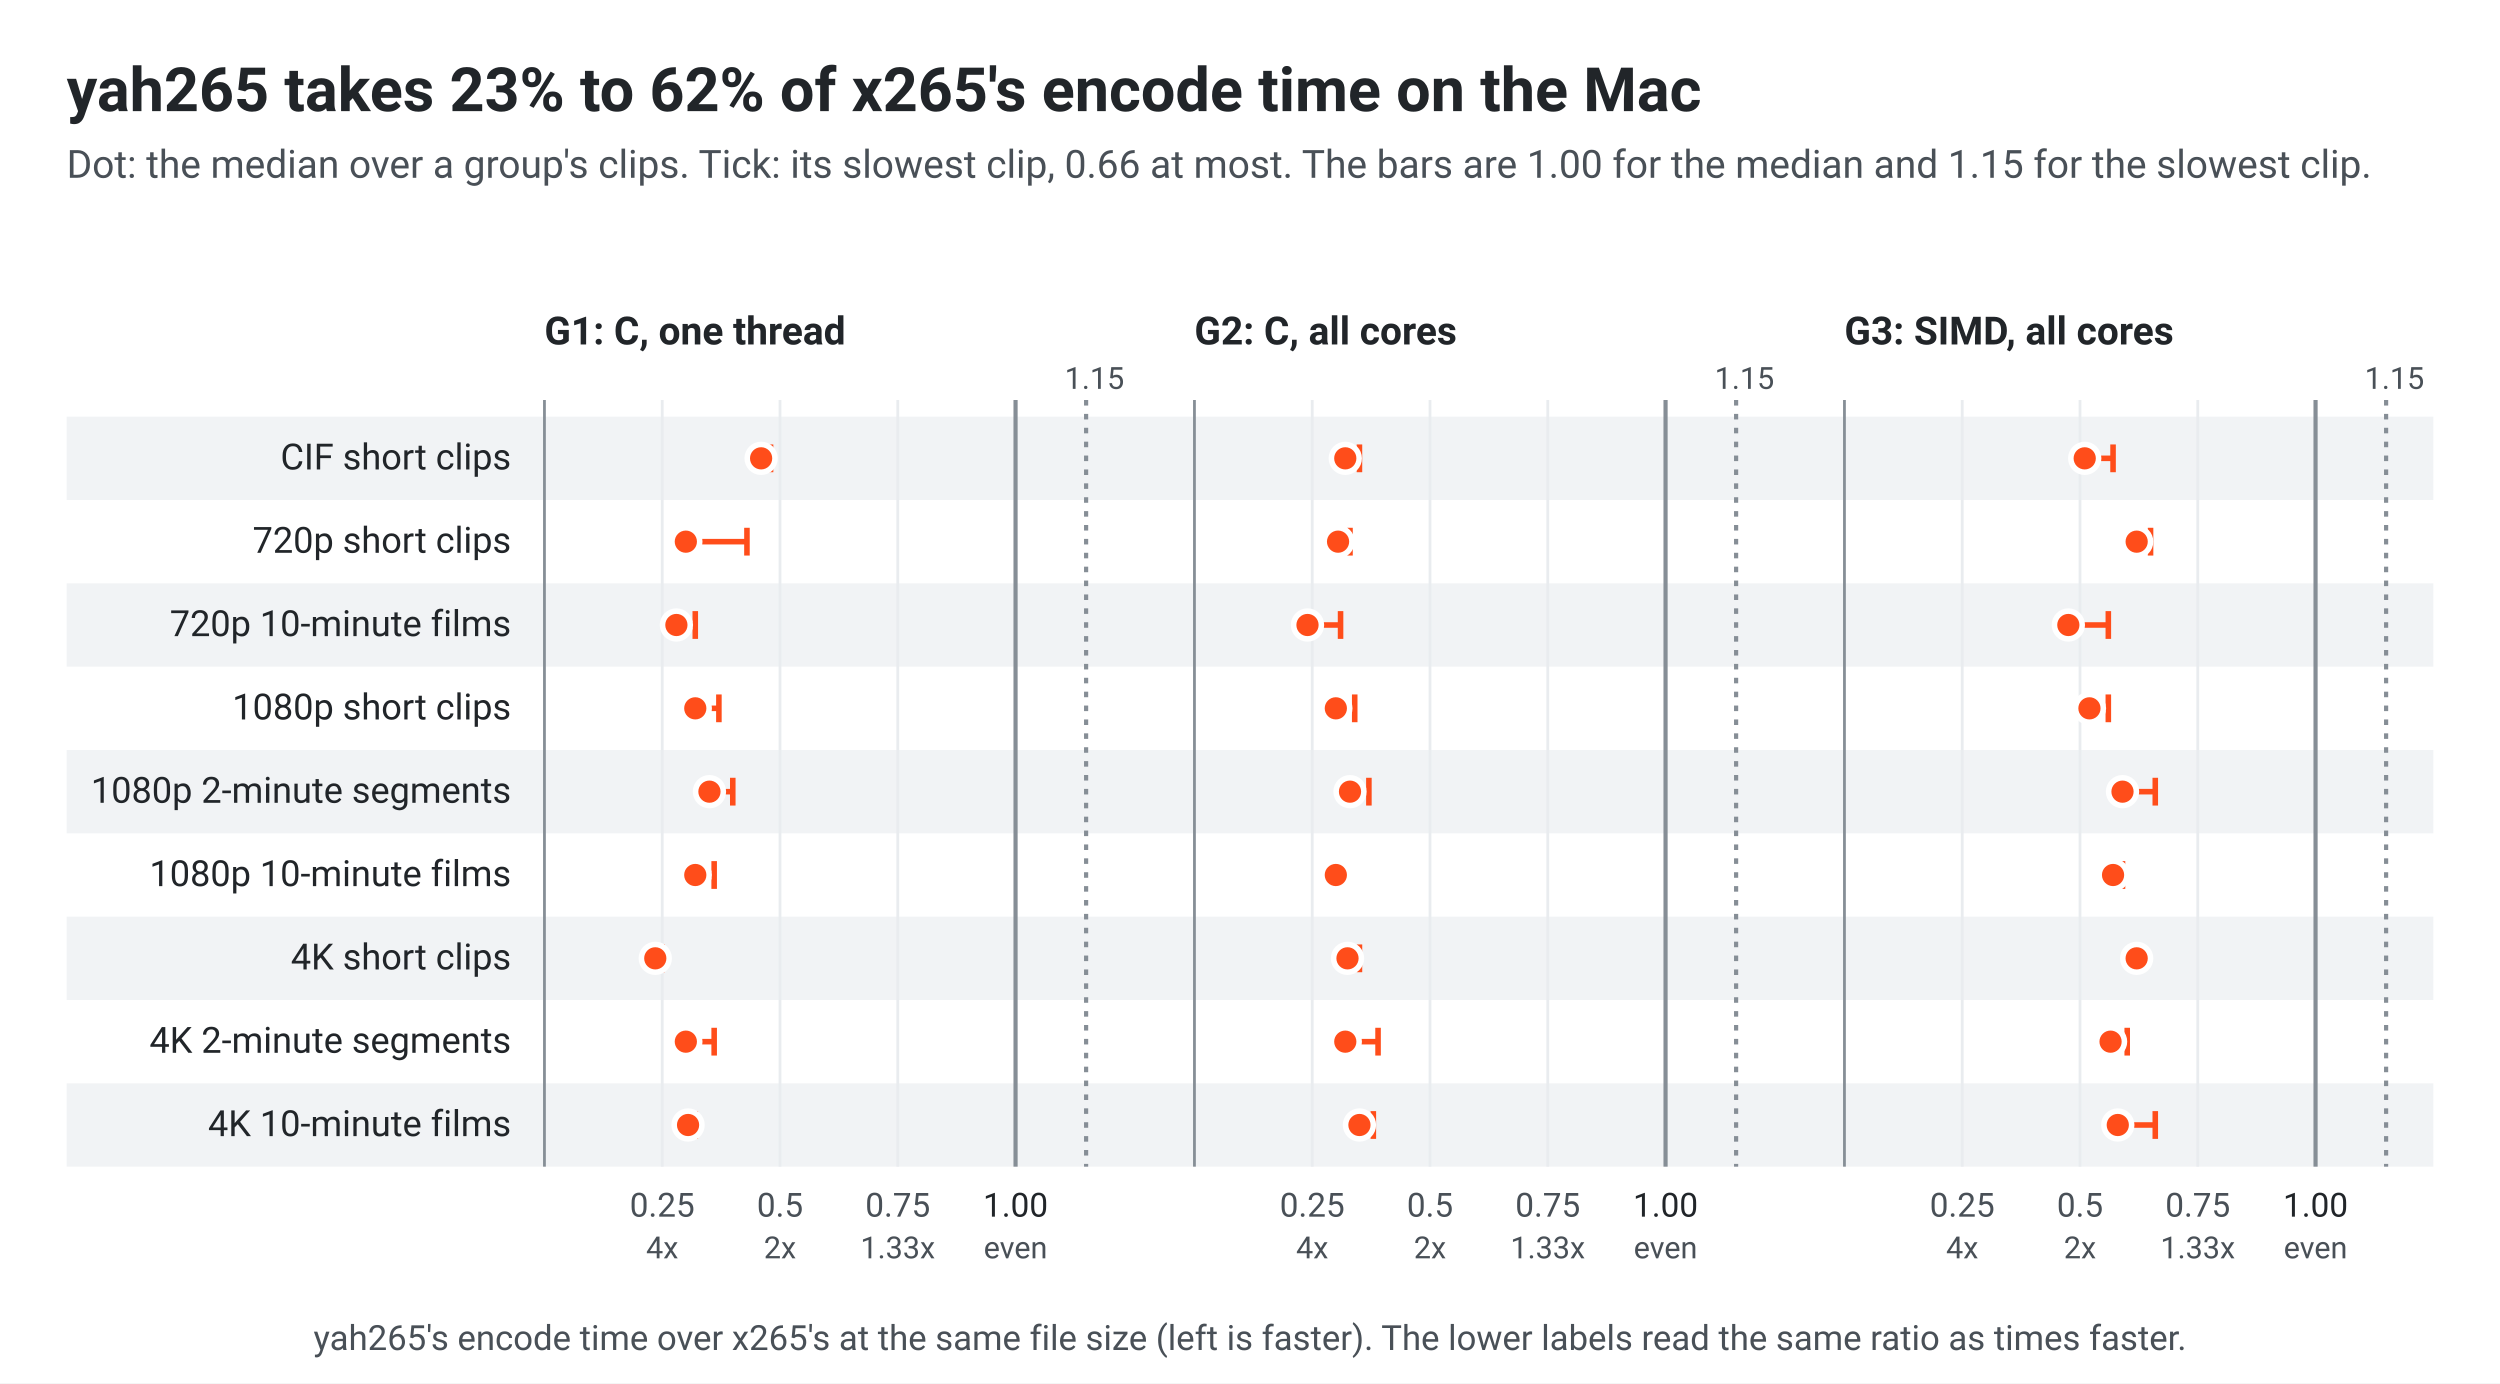
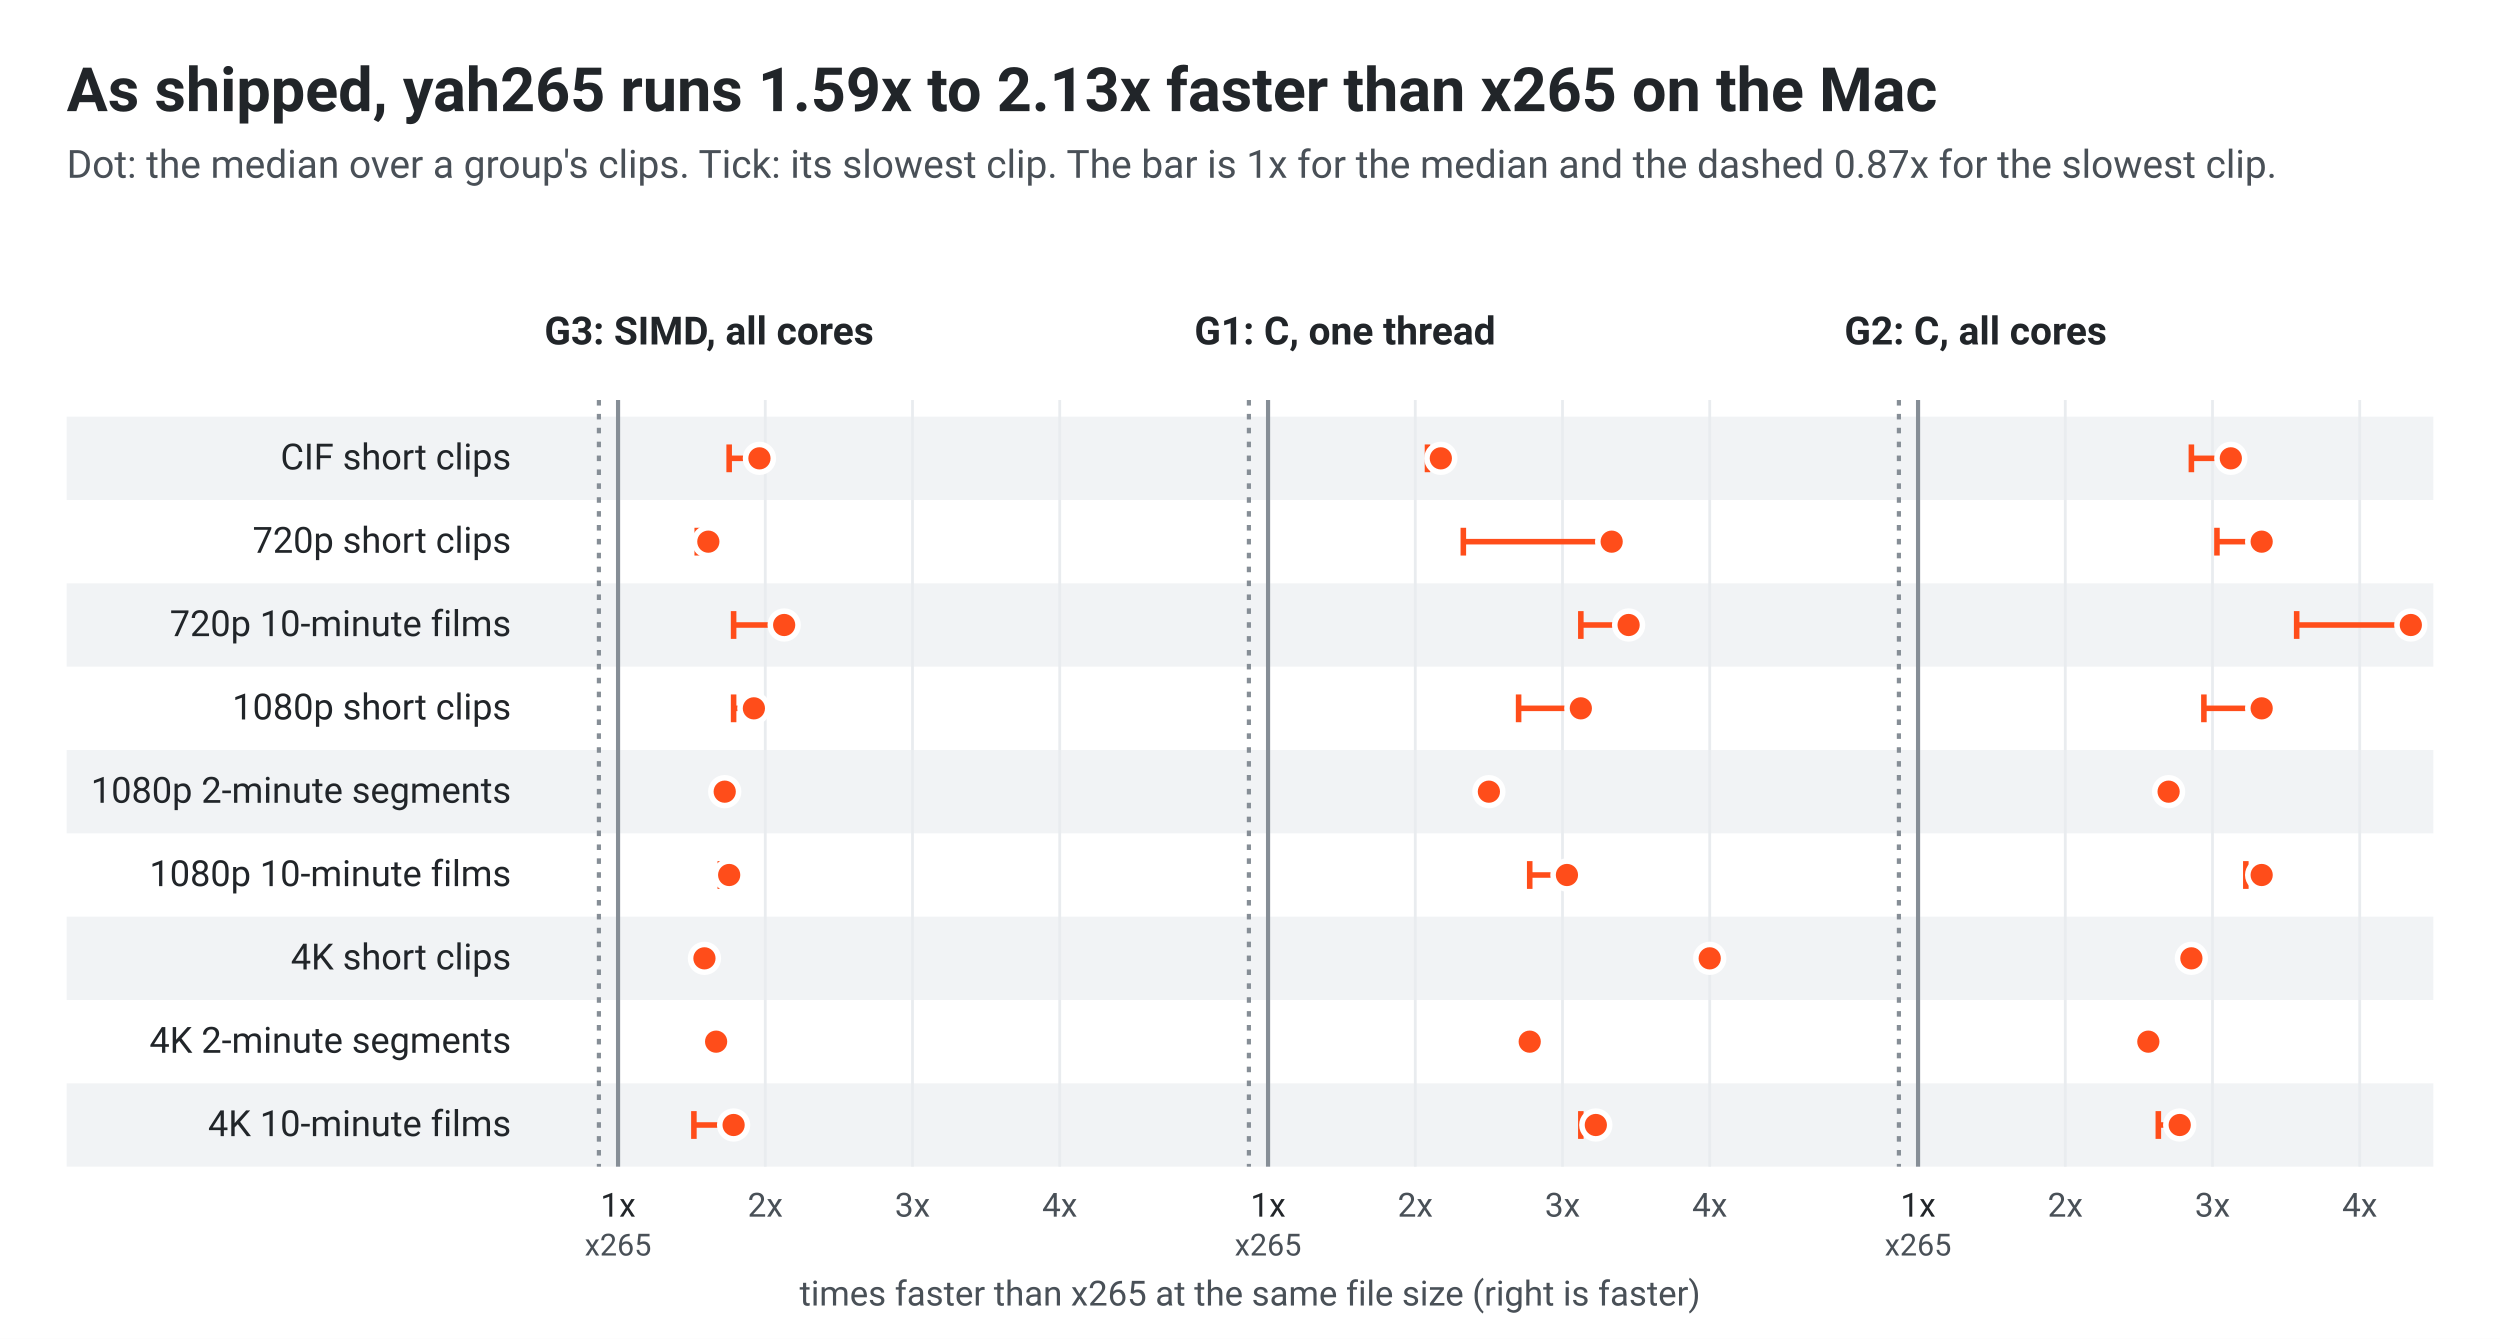
- <svg xmlns="http://www.w3.org/2000/svg" width="900" height="498" viewBox="0 0 900 498" role="img">
+ <svg xmlns="http://www.w3.org/2000/svg" width="900" height="482" viewBox="0 0 900 482" role="img">
  <style>
.bg{fill:#ffffff}.t1{fill:#212529}.t2{fill:#495057}.grid{stroke:#e9ecef}
.base{stroke:#868e96}.ring{stroke:#ffffff}.med{stroke:#212529}.band{fill:#f1f3f5}
.s1{fill:#ff4d1a}.s2{fill:#00919a}.s3{fill:#6250d6}.sx{fill:#868e96}
.l1{stroke:#ff4d1a}.l2{stroke:#00919a}.l3{stroke:#6250d6}.lx{stroke:#868e96}.span{stroke:#dee2e6}
.note{fill:#b8330a}.wash{fill:#ffe8dc}
text{font-family:system-ui,-apple-system,"Segoe UI",Roboto,Helvetica,Arial,sans-serif}
@media (prefers-color-scheme:dark){
.bg{fill:#1b1c1e}.t1{fill:#e9ecee}.t2{fill:#b6bcc1}.grid{stroke:#2e3135}
.base{stroke:#8f959a}.ring{stroke:#1b1c1e}.med{stroke:#e9ecee}.band{fill:#23262a}
.s1{fill:#ff4d1a}.s2{fill:#12a3ad}.s3{fill:#9085e9}.sx{fill:#8f959a}
.l1{stroke:#ff4d1a}.l2{stroke:#12a3ad}.l3{stroke:#9085e9}.lx{stroke:#8f959a}.span{stroke:#3a3e43}
.note{fill:#ff8a5c}.wash{fill:#45200f}}
</style>
  <rect width="100%" height="100%" class="bg" />
-   <text x="24.0" y="40.0" font-size="22" class="t1" text-anchor="start" font-weight="600">yah265 takes 23% to 62% of x265's encode time on the Mac</text>
-   <text x="24.0" y="64.0" font-size="14" class="t2" text-anchor="start">Dot: the median over a group's clips. Tick: its slowest clip, 0.66 at most. The bars are 1.00 for the median and 1.15 for the slowest clip.</text>
+   <text x="24.0" y="40.0" font-size="22" class="t1" text-anchor="start" font-weight="600">As shipped, yah265 runs 1.59x to 2.13x faster than x265 on the Mac</text>
+   <text x="24.0" y="64.0" font-size="14" class="t2" text-anchor="start">Dot: the median over a group's clips. Tick: its slowest clip. The bar is 1x for the median and the dashed 0.87x for the slowest clip.</text>
  <rect x="24" y="150.0" width="852" height="30" class="band" />
  <text x="184.0" y="169.0" font-size="13" class="t1" text-anchor="end">CIF short clips</text>
  <text x="184.0" y="199.0" font-size="13" class="t1" text-anchor="end">720p short clips</text>
  <rect x="24" y="210.0" width="852" height="30" class="band" />
  <text x="184.0" y="229.0" font-size="13" class="t1" text-anchor="end">720p 10-minute films</text>
  <text x="184.0" y="259.0" font-size="13" class="t1" text-anchor="end">1080p short clips</text>
  <rect x="24" y="270.0" width="852" height="30" class="band" />
  <text x="184.0" y="289.0" font-size="13" class="t1" text-anchor="end">1080p 2-minute segments</text>
  <text x="184.0" y="319.0" font-size="13" class="t1" text-anchor="end">1080p 10-minute films</text>
  <rect x="24" y="330.0" width="852" height="30" class="band" />
  <text x="184.0" y="349.0" font-size="13" class="t1" text-anchor="end">4K short clips</text>
  <text x="184.0" y="379.0" font-size="13" class="t1" text-anchor="end">4K 2-minute segments</text>
  <rect x="24" y="390.0" width="852" height="30" class="band" />
  <text x="184.0" y="409.0" font-size="13" class="t1" text-anchor="end">4K 10-minute films</text>
-   <text x="196.0" y="124.0" font-size="14" class="t1" text-anchor="start" font-weight="600">G1: C, one thread</text>
-   <line x1="238.4" y1="144.0" x2="238.4" y2="420.0" class="grid" stroke-width="1" />
-   <text x="238.4" y="438.0" font-size="12" class="t2" text-anchor="middle">0.25</text>
-   <text x="238.4" y="453.0" font-size="11" class="t2" text-anchor="middle">4x</text>
-   <line x1="280.8" y1="144.0" x2="280.8" y2="420.0" class="grid" stroke-width="1" />
-   <text x="280.8" y="438.0" font-size="12" class="t2" text-anchor="middle">0.5</text>
-   <text x="280.8" y="453.0" font-size="11" class="t2" text-anchor="middle">2x</text>
-   <line x1="323.2" y1="144.0" x2="323.2" y2="420.0" class="grid" stroke-width="1" />
-   <text x="323.2" y="438.0" font-size="12" class="t2" text-anchor="middle">0.75</text>
-   <text x="323.2" y="453.0" font-size="11" class="t2" text-anchor="middle">1.33x</text>
-   <line x1="196.0" y1="144.0" x2="196.0" y2="420.0" class="base" stroke-width="1" />
-   <line x1="365.6" y1="144.0" x2="365.6" y2="420.0" class="base" stroke-width="1.5" />
-   <text x="365.6" y="438.0" font-size="12" class="t1" text-anchor="middle">1.00</text>
-   <text x="365.6" y="453.0" font-size="11" class="t2" text-anchor="middle">even</text>
-   <line x1="391.0" y1="144.0" x2="391.0" y2="420.0" class="base" stroke-width="1.5" stroke-dasharray="2 3" />
-   <text x="394.0" y="140.0" font-size="11" class="t2" text-anchor="middle">1.15</text>
-   <line x1="274.0" y1="165.0" x2="277.4" y2="165.0" class="l1" stroke-width="2" />
-   <line x1="277.4" y1="160.0" x2="277.4" y2="170.0" class="l1" stroke-width="2" />
-   <circle cx="274.0" cy="165.0" r="5" class="s1 ring" stroke-width="2" />
-   <line x1="246.9" y1="195.0" x2="268.9" y2="195.0" class="l1" stroke-width="2" />
-   <line x1="268.9" y1="190.0" x2="268.9" y2="200.0" class="l1" stroke-width="2" />
-   <circle cx="246.9" cy="195.0" r="5" class="s1 ring" stroke-width="2" />
-   <line x1="243.5" y1="225.0" x2="250.3" y2="225.0" class="l1" stroke-width="2" />
-   <line x1="250.3" y1="220.0" x2="250.3" y2="230.0" class="l1" stroke-width="2" />
-   <circle cx="243.5" cy="225.0" r="5" class="s1 ring" stroke-width="2" />
-   <line x1="250.3" y1="255.0" x2="258.8" y2="255.0" class="l1" stroke-width="2" />
-   <line x1="258.8" y1="250.0" x2="258.8" y2="260.0" class="l1" stroke-width="2" />
-   <circle cx="250.3" cy="255.0" r="5" class="s1 ring" stroke-width="2" />
-   <line x1="255.4" y1="285.0" x2="263.8" y2="285.0" class="l1" stroke-width="2" />
-   <line x1="263.8" y1="280.0" x2="263.8" y2="290.0" class="l1" stroke-width="2" />
-   <circle cx="255.4" cy="285.0" r="5" class="s1 ring" stroke-width="2" />
-   <line x1="250.3" y1="315.0" x2="257.1" y2="315.0" class="l1" stroke-width="2" />
-   <line x1="257.1" y1="310.0" x2="257.1" y2="320.0" class="l1" stroke-width="2" />
-   <circle cx="250.3" cy="315.0" r="5" class="s1 ring" stroke-width="2" />
-   <line x1="235.9" y1="345.0" x2="238.4" y2="345.0" class="l1" stroke-width="2" />
-   <line x1="238.4" y1="340.0" x2="238.4" y2="350.0" class="l1" stroke-width="2" />
-   <circle cx="235.9" cy="345.0" r="5" class="s1 ring" stroke-width="2" />
-   <line x1="246.9" y1="375.0" x2="257.1" y2="375.0" class="l1" stroke-width="2" />
-   <line x1="257.1" y1="370.0" x2="257.1" y2="380.0" class="l1" stroke-width="2" />
-   <circle cx="246.9" cy="375.0" r="5" class="s1 ring" stroke-width="2" />
-   <line x1="247.7" y1="405.0" x2="250.3" y2="405.0" class="l1" stroke-width="2" />
-   <line x1="250.3" y1="400.0" x2="250.3" y2="410.0" class="l1" stroke-width="2" />
-   <circle cx="247.7" cy="405.0" r="5" class="s1 ring" stroke-width="2" />
-   <text x="430.0" y="124.0" font-size="14" class="t1" text-anchor="start" font-weight="600">G2: C, all cores</text>
-   <line x1="472.4" y1="144.0" x2="472.4" y2="420.0" class="grid" stroke-width="1" />
-   <text x="472.4" y="438.0" font-size="12" class="t2" text-anchor="middle">0.25</text>
-   <text x="472.4" y="453.0" font-size="11" class="t2" text-anchor="middle">4x</text>
-   <line x1="514.8" y1="144.0" x2="514.8" y2="420.0" class="grid" stroke-width="1" />
-   <text x="514.8" y="438.0" font-size="12" class="t2" text-anchor="middle">0.5</text>
-   <text x="514.8" y="453.0" font-size="11" class="t2" text-anchor="middle">2x</text>
-   <line x1="557.2" y1="144.0" x2="557.2" y2="420.0" class="grid" stroke-width="1" />
-   <text x="557.2" y="438.0" font-size="12" class="t2" text-anchor="middle">0.75</text>
-   <text x="557.2" y="453.0" font-size="11" class="t2" text-anchor="middle">1.33x</text>
-   <line x1="430.0" y1="144.0" x2="430.0" y2="420.0" class="base" stroke-width="1" />
-   <line x1="599.6" y1="144.0" x2="599.6" y2="420.0" class="base" stroke-width="1.5" />
-   <text x="599.6" y="438.0" font-size="12" class="t1" text-anchor="middle">1.00</text>
-   <text x="599.6" y="453.0" font-size="11" class="t2" text-anchor="middle">even</text>
-   <line x1="625.0" y1="144.0" x2="625.0" y2="420.0" class="base" stroke-width="1.5" stroke-dasharray="2 3" />
-   <text x="628.0" y="140.0" font-size="11" class="t2" text-anchor="middle">1.15</text>
-   <line x1="484.3" y1="165.0" x2="489.4" y2="165.0" class="l1" stroke-width="2" />
-   <line x1="489.4" y1="160.0" x2="489.4" y2="170.0" class="l1" stroke-width="2" />
-   <circle cx="484.3" cy="165.0" r="5" class="s1 ring" stroke-width="2" />
-   <line x1="481.7" y1="195.0" x2="486.0" y2="195.0" class="l1" stroke-width="2" />
-   <line x1="486.0" y1="190.0" x2="486.0" y2="200.0" class="l1" stroke-width="2" />
-   <circle cx="481.7" cy="195.0" r="5" class="s1 ring" stroke-width="2" />
-   <line x1="470.7" y1="225.0" x2="482.6" y2="225.0" class="l1" stroke-width="2" />
-   <line x1="482.6" y1="220.0" x2="482.6" y2="230.0" class="l1" stroke-width="2" />
-   <circle cx="470.7" cy="225.0" r="5" class="s1 ring" stroke-width="2" />
-   <line x1="480.9" y1="255.0" x2="487.7" y2="255.0" class="l1" stroke-width="2" />
-   <line x1="487.7" y1="250.0" x2="487.7" y2="260.0" class="l1" stroke-width="2" />
-   <circle cx="480.9" cy="255.0" r="5" class="s1 ring" stroke-width="2" />
-   <line x1="486.0" y1="285.0" x2="492.8" y2="285.0" class="l1" stroke-width="2" />
-   <line x1="492.8" y1="280.0" x2="492.8" y2="290.0" class="l1" stroke-width="2" />
-   <circle cx="486.0" cy="285.0" r="5" class="s1 ring" stroke-width="2" />
-   <line x1="480.9" y1="315.0" x2="482.6" y2="315.0" class="l1" stroke-width="2" />
-   <line x1="482.6" y1="310.0" x2="482.6" y2="320.0" class="l1" stroke-width="2" />
-   <circle cx="480.9" cy="315.0" r="5" class="s1 ring" stroke-width="2" />
-   <line x1="485.1" y1="345.0" x2="489.4" y2="345.0" class="l1" stroke-width="2" />
-   <line x1="489.4" y1="340.0" x2="489.4" y2="350.0" class="l1" stroke-width="2" />
-   <circle cx="485.1" cy="345.0" r="5" class="s1 ring" stroke-width="2" />
-   <line x1="484.3" y1="375.0" x2="496.1" y2="375.0" class="l1" stroke-width="2" />
-   <line x1="496.1" y1="370.0" x2="496.1" y2="380.0" class="l1" stroke-width="2" />
-   <circle cx="484.3" cy="375.0" r="5" class="s1 ring" stroke-width="2" />
-   <line x1="489.4" y1="405.0" x2="494.4" y2="405.0" class="l1" stroke-width="2" />
-   <line x1="494.4" y1="400.0" x2="494.4" y2="410.0" class="l1" stroke-width="2" />
-   <circle cx="489.4" cy="405.0" r="5" class="s1 ring" stroke-width="2" />
-   <text x="664.0" y="124.0" font-size="14" class="t1" text-anchor="start" font-weight="600">G3: SIMD, all cores</text>
-   <line x1="706.4" y1="144.0" x2="706.4" y2="420.0" class="grid" stroke-width="1" />
-   <text x="706.4" y="438.0" font-size="12" class="t2" text-anchor="middle">0.25</text>
-   <text x="706.4" y="453.0" font-size="11" class="t2" text-anchor="middle">4x</text>
-   <line x1="748.8" y1="144.0" x2="748.8" y2="420.0" class="grid" stroke-width="1" />
-   <text x="748.8" y="438.0" font-size="12" class="t2" text-anchor="middle">0.5</text>
-   <text x="748.8" y="453.0" font-size="11" class="t2" text-anchor="middle">2x</text>
-   <line x1="791.2" y1="144.0" x2="791.2" y2="420.0" class="grid" stroke-width="1" />
-   <text x="791.2" y="438.0" font-size="12" class="t2" text-anchor="middle">0.75</text>
-   <text x="791.2" y="453.0" font-size="11" class="t2" text-anchor="middle">1.33x</text>
-   <line x1="664.0" y1="144.0" x2="664.0" y2="420.0" class="base" stroke-width="1" />
-   <line x1="833.6" y1="144.0" x2="833.6" y2="420.0" class="base" stroke-width="1.5" />
-   <text x="833.6" y="438.0" font-size="12" class="t1" text-anchor="middle">1.00</text>
-   <text x="833.6" y="453.0" font-size="11" class="t2" text-anchor="middle">even</text>
-   <line x1="859.0" y1="144.0" x2="859.0" y2="420.0" class="base" stroke-width="1.5" stroke-dasharray="2 3" />
-   <text x="862.0" y="140.0" font-size="11" class="t2" text-anchor="middle">1.15</text>
-   <line x1="750.5" y1="165.0" x2="760.7" y2="165.0" class="l1" stroke-width="2" />
-   <line x1="760.7" y1="160.0" x2="760.7" y2="170.0" class="l1" stroke-width="2" />
-   <circle cx="750.5" cy="165.0" r="5" class="s1 ring" stroke-width="2" />
-   <line x1="769.2" y1="195.0" x2="774.2" y2="195.0" class="l1" stroke-width="2" />
-   <line x1="774.2" y1="190.0" x2="774.2" y2="200.0" class="l1" stroke-width="2" />
-   <circle cx="769.2" cy="195.0" r="5" class="s1 ring" stroke-width="2" />
-   <line x1="744.6" y1="225.0" x2="759.0" y2="225.0" class="l1" stroke-width="2" />
-   <line x1="759.0" y1="220.0" x2="759.0" y2="230.0" class="l1" stroke-width="2" />
-   <circle cx="744.6" cy="225.0" r="5" class="s1 ring" stroke-width="2" />
-   <line x1="752.2" y1="255.0" x2="759.0" y2="255.0" class="l1" stroke-width="2" />
-   <line x1="759.0" y1="250.0" x2="759.0" y2="260.0" class="l1" stroke-width="2" />
-   <circle cx="752.2" cy="255.0" r="5" class="s1 ring" stroke-width="2" />
-   <line x1="764.1" y1="285.0" x2="775.9" y2="285.0" class="l1" stroke-width="2" />
-   <line x1="775.9" y1="280.0" x2="775.9" y2="290.0" class="l1" stroke-width="2" />
-   <circle cx="764.1" cy="285.0" r="5" class="s1 ring" stroke-width="2" />
-   <line x1="760.7" y1="315.0" x2="764.1" y2="315.0" class="l1" stroke-width="2" />
-   <line x1="764.1" y1="310.0" x2="764.1" y2="320.0" class="l1" stroke-width="2" />
-   <circle cx="760.7" cy="315.0" r="5" class="s1 ring" stroke-width="2" />
-   <line x1="769.2" y1="345.0" x2="770.8" y2="345.0" class="l1" stroke-width="2" />
-   <line x1="770.8" y1="340.0" x2="770.8" y2="350.0" class="l1" stroke-width="2" />
-   <circle cx="769.2" cy="345.0" r="5" class="s1 ring" stroke-width="2" />
-   <line x1="759.8" y1="375.0" x2="765.8" y2="375.0" class="l1" stroke-width="2" />
-   <line x1="765.8" y1="370.0" x2="765.8" y2="380.0" class="l1" stroke-width="2" />
-   <circle cx="759.8" cy="375.0" r="5" class="s1 ring" stroke-width="2" />
-   <line x1="762.4" y1="405.0" x2="775.9" y2="405.0" class="l1" stroke-width="2" />
-   <line x1="775.9" y1="400.0" x2="775.9" y2="410.0" class="l1" stroke-width="2" />
-   <circle cx="762.4" cy="405.0" r="5" class="s1 ring" stroke-width="2" />
-   <text x="450.0" y="486.0" font-size="12.5" class="t2" text-anchor="middle">yah265's encode time over x265's at the same file size (left is faster). The lower labels read the same ratio as times faster.</text>
+   <text x="196.0" y="124.0" font-size="14" class="t1" text-anchor="start" font-weight="600">G3: SIMD, all cores</text>
+   <line x1="275.5" y1="144.0" x2="275.5" y2="420.0" class="grid" stroke-width="1" />
+   <text x="275.5" y="438.0" font-size="12" class="t2" text-anchor="middle">2x</text>
+   <line x1="328.5" y1="144.0" x2="328.5" y2="420.0" class="grid" stroke-width="1" />
+   <text x="328.5" y="438.0" font-size="12" class="t2" text-anchor="middle">3x</text>
+   <line x1="381.5" y1="144.0" x2="381.5" y2="420.0" class="grid" stroke-width="1" />
+   <text x="381.5" y="438.0" font-size="12" class="t2" text-anchor="middle">4x</text>
+   <line x1="222.5" y1="144.0" x2="222.5" y2="420.0" class="base" stroke-width="1.5" />
+   <text x="222.5" y="438.0" font-size="12" class="t1" text-anchor="middle">1x</text>
+   <text x="222.5" y="452.0" font-size="11" class="t2" text-anchor="middle">x265</text>
+   <line x1="215.6" y1="144.0" x2="215.6" y2="420.0" class="base" stroke-width="1.5" stroke-dasharray="2 3" />
+   <line x1="273.4" y1="165.0" x2="262.5" y2="165.0" class="l1" stroke-width="2" />
+   <line x1="262.5" y1="160.0" x2="262.5" y2="170.0" class="l1" stroke-width="2" />
+   <circle cx="273.4" cy="165.0" r="5" class="s1 ring" stroke-width="2" />
+   <line x1="255.0" y1="195.0" x2="251.0" y2="195.0" class="l1" stroke-width="2" />
+   <line x1="251.0" y1="190.0" x2="251.0" y2="200.0" class="l1" stroke-width="2" />
+   <circle cx="255.0" cy="195.0" r="5" class="s1 ring" stroke-width="2" />
+   <line x1="282.3" y1="225.0" x2="264.1" y2="225.0" class="l1" stroke-width="2" />
+   <line x1="264.1" y1="220.0" x2="264.1" y2="230.0" class="l1" stroke-width="2" />
+   <circle cx="282.3" cy="225.0" r="5" class="s1 ring" stroke-width="2" />
+   <line x1="271.4" y1="255.0" x2="264.1" y2="255.0" class="l1" stroke-width="2" />
+   <line x1="264.1" y1="250.0" x2="264.1" y2="260.0" class="l1" stroke-width="2" />
+   <circle cx="271.4" cy="255.0" r="5" class="s1 ring" stroke-width="2" />
+   <line x1="260.9" y1="285.0" x2="260.9" y2="285.0" class="l1" stroke-width="2" />
+   <line x1="260.9" y1="280.0" x2="260.9" y2="290.0" class="l1" stroke-width="2" />
+   <circle cx="260.9" cy="285.0" r="5" class="s1 ring" stroke-width="2" />
+   <line x1="262.5" y1="315.0" x2="259.3" y2="315.0" class="l1" stroke-width="2" />
+   <line x1="259.3" y1="310.0" x2="259.3" y2="320.0" class="l1" stroke-width="2" />
+   <circle cx="262.5" cy="315.0" r="5" class="s1 ring" stroke-width="2" />
+   <line x1="253.6" y1="345.0" x2="253.6" y2="345.0" class="l1" stroke-width="2" />
+   <line x1="253.6" y1="340.0" x2="253.6" y2="350.0" class="l1" stroke-width="2" />
+   <circle cx="253.6" cy="345.0" r="5" class="s1 ring" stroke-width="2" />
+   <line x1="257.8" y1="375.0" x2="257.8" y2="375.0" class="l1" stroke-width="2" />
+   <line x1="257.8" y1="370.0" x2="257.8" y2="380.0" class="l1" stroke-width="2" />
+   <circle cx="257.8" cy="375.0" r="5" class="s1 ring" stroke-width="2" />
+   <line x1="264.1" y1="405.0" x2="249.8" y2="405.0" class="l1" stroke-width="2" />
+   <line x1="249.8" y1="400.0" x2="249.8" y2="410.0" class="l1" stroke-width="2" />
+   <circle cx="264.1" cy="405.0" r="5" class="s1 ring" stroke-width="2" />
+   <text x="430.0" y="124.0" font-size="14" class="t1" text-anchor="start" font-weight="600">G1: C, one thread</text>
+   <line x1="509.5" y1="144.0" x2="509.5" y2="420.0" class="grid" stroke-width="1" />
+   <text x="509.5" y="438.0" font-size="12" class="t2" text-anchor="middle">2x</text>
+   <line x1="562.5" y1="144.0" x2="562.5" y2="420.0" class="grid" stroke-width="1" />
+   <text x="562.5" y="438.0" font-size="12" class="t2" text-anchor="middle">3x</text>
+   <line x1="615.5" y1="144.0" x2="615.5" y2="420.0" class="grid" stroke-width="1" />
+   <text x="615.5" y="438.0" font-size="12" class="t2" text-anchor="middle">4x</text>
+   <line x1="456.5" y1="144.0" x2="456.5" y2="420.0" class="base" stroke-width="1.5" />
+   <text x="456.5" y="438.0" font-size="12" class="t1" text-anchor="middle">1x</text>
+   <text x="456.5" y="452.0" font-size="11" class="t2" text-anchor="middle">x265</text>
+   <line x1="449.6" y1="144.0" x2="449.6" y2="420.0" class="base" stroke-width="1.5" stroke-dasharray="2 3" />
+   <line x1="518.7" y1="165.0" x2="513.9" y2="165.0" class="l1" stroke-width="2" />
+   <line x1="513.9" y1="160.0" x2="513.9" y2="170.0" class="l1" stroke-width="2" />
+   <circle cx="518.7" cy="165.0" r="5" class="s1 ring" stroke-width="2" />
+   <line x1="580.2" y1="195.0" x2="526.8" y2="195.0" class="l1" stroke-width="2" />
+   <line x1="526.8" y1="190.0" x2="526.8" y2="200.0" class="l1" stroke-width="2" />
+   <circle cx="580.2" cy="195.0" r="5" class="s1 ring" stroke-width="2" />
+   <line x1="586.3" y1="225.0" x2="569.1" y2="225.0" class="l1" stroke-width="2" />
+   <line x1="569.1" y1="220.0" x2="569.1" y2="230.0" class="l1" stroke-width="2" />
+   <circle cx="586.3" cy="225.0" r="5" class="s1 ring" stroke-width="2" />
+   <line x1="569.1" y1="255.0" x2="546.7" y2="255.0" class="l1" stroke-width="2" />
+   <line x1="546.7" y1="250.0" x2="546.7" y2="260.0" class="l1" stroke-width="2" />
+   <circle cx="569.1" cy="255.0" r="5" class="s1 ring" stroke-width="2" />
+   <line x1="536.0" y1="285.0" x2="536.0" y2="285.0" class="l1" stroke-width="2" />
+   <line x1="536.0" y1="280.0" x2="536.0" y2="290.0" class="l1" stroke-width="2" />
+   <circle cx="536.0" cy="285.0" r="5" class="s1 ring" stroke-width="2" />
+   <line x1="564.1" y1="315.0" x2="550.7" y2="315.0" class="l1" stroke-width="2" />
+   <line x1="550.7" y1="310.0" x2="550.7" y2="320.0" class="l1" stroke-width="2" />
+   <circle cx="564.1" cy="315.0" r="5" class="s1 ring" stroke-width="2" />
+   <line x1="615.5" y1="345.0" x2="615.5" y2="345.0" class="l1" stroke-width="2" />
+   <line x1="615.5" y1="340.0" x2="615.5" y2="350.0" class="l1" stroke-width="2" />
+   <circle cx="615.5" cy="345.0" r="5" class="s1 ring" stroke-width="2" />
+   <line x1="550.7" y1="375.0" x2="550.7" y2="375.0" class="l1" stroke-width="2" />
+   <line x1="550.7" y1="370.0" x2="550.7" y2="380.0" class="l1" stroke-width="2" />
+   <circle cx="550.7" cy="375.0" r="5" class="s1 ring" stroke-width="2" />
+   <line x1="574.5" y1="405.0" x2="569.1" y2="405.0" class="l1" stroke-width="2" />
+   <line x1="569.1" y1="400.0" x2="569.1" y2="410.0" class="l1" stroke-width="2" />
+   <circle cx="574.5" cy="405.0" r="5" class="s1 ring" stroke-width="2" />
+   <text x="664.0" y="124.0" font-size="14" class="t1" text-anchor="start" font-weight="600">G2: C, all cores</text>
+   <line x1="743.5" y1="144.0" x2="743.5" y2="420.0" class="grid" stroke-width="1" />
+   <text x="743.5" y="438.0" font-size="12" class="t2" text-anchor="middle">2x</text>
+   <line x1="796.5" y1="144.0" x2="796.5" y2="420.0" class="grid" stroke-width="1" />
+   <text x="796.5" y="438.0" font-size="12" class="t2" text-anchor="middle">3x</text>
+   <line x1="849.5" y1="144.0" x2="849.5" y2="420.0" class="grid" stroke-width="1" />
+   <text x="849.5" y="438.0" font-size="12" class="t2" text-anchor="middle">4x</text>
+   <line x1="690.5" y1="144.0" x2="690.5" y2="420.0" class="base" stroke-width="1.5" />
+   <text x="690.5" y="438.0" font-size="12" class="t1" text-anchor="middle">1x</text>
+   <text x="690.5" y="452.0" font-size="11" class="t2" text-anchor="middle">x265</text>
+   <line x1="683.6" y1="144.0" x2="683.6" y2="420.0" class="base" stroke-width="1.5" stroke-dasharray="2 3" />
+   <line x1="803.1" y1="165.0" x2="788.9" y2="165.0" class="l1" stroke-width="2" />
+   <line x1="788.9" y1="160.0" x2="788.9" y2="170.0" class="l1" stroke-width="2" />
+   <circle cx="803.1" cy="165.0" r="5" class="s1 ring" stroke-width="2" />
+   <line x1="814.2" y1="195.0" x2="798.1" y2="195.0" class="l1" stroke-width="2" />
+   <line x1="798.1" y1="190.0" x2="798.1" y2="200.0" class="l1" stroke-width="2" />
+   <circle cx="814.2" cy="195.0" r="5" class="s1 ring" stroke-width="2" />
+   <line x1="867.9" y1="225.0" x2="826.8" y2="225.0" class="l1" stroke-width="2" />
+   <line x1="826.8" y1="220.0" x2="826.8" y2="230.0" class="l1" stroke-width="2" />
+   <circle cx="867.9" cy="225.0" r="5" class="s1 ring" stroke-width="2" />
+   <line x1="814.2" y1="255.0" x2="793.4" y2="255.0" class="l1" stroke-width="2" />
+   <line x1="793.4" y1="250.0" x2="793.4" y2="260.0" class="l1" stroke-width="2" />
+   <circle cx="814.2" cy="255.0" r="5" class="s1 ring" stroke-width="2" />
+   <line x1="780.7" y1="285.0" x2="780.7" y2="285.0" class="l1" stroke-width="2" />
+   <line x1="780.7" y1="280.0" x2="780.7" y2="290.0" class="l1" stroke-width="2" />
+   <circle cx="780.7" cy="285.0" r="5" class="s1 ring" stroke-width="2" />
+   <line x1="814.2" y1="315.0" x2="808.5" y2="315.0" class="l1" stroke-width="2" />
+   <line x1="808.5" y1="310.0" x2="808.5" y2="320.0" class="l1" stroke-width="2" />
+   <circle cx="814.2" cy="315.0" r="5" class="s1 ring" stroke-width="2" />
+   <line x1="788.9" y1="345.0" x2="788.9" y2="345.0" class="l1" stroke-width="2" />
+   <line x1="788.9" y1="340.0" x2="788.9" y2="350.0" class="l1" stroke-width="2" />
+   <circle cx="788.9" cy="345.0" r="5" class="s1 ring" stroke-width="2" />
+   <line x1="773.4" y1="375.0" x2="773.4" y2="375.0" class="l1" stroke-width="2" />
+   <line x1="773.4" y1="370.0" x2="773.4" y2="380.0" class="l1" stroke-width="2" />
+   <circle cx="773.4" cy="375.0" r="5" class="s1 ring" stroke-width="2" />
+   <line x1="784.7" y1="405.0" x2="777.0" y2="405.0" class="l1" stroke-width="2" />
+   <line x1="777.0" y1="400.0" x2="777.0" y2="410.0" class="l1" stroke-width="2" />
+   <circle cx="784.7" cy="405.0" r="5" class="s1 ring" stroke-width="2" />
+   <text x="450.0" y="470.0" font-size="12.5" class="t2" text-anchor="middle">times faster than x265 at the same file size (right is faster)</text>
</svg>
